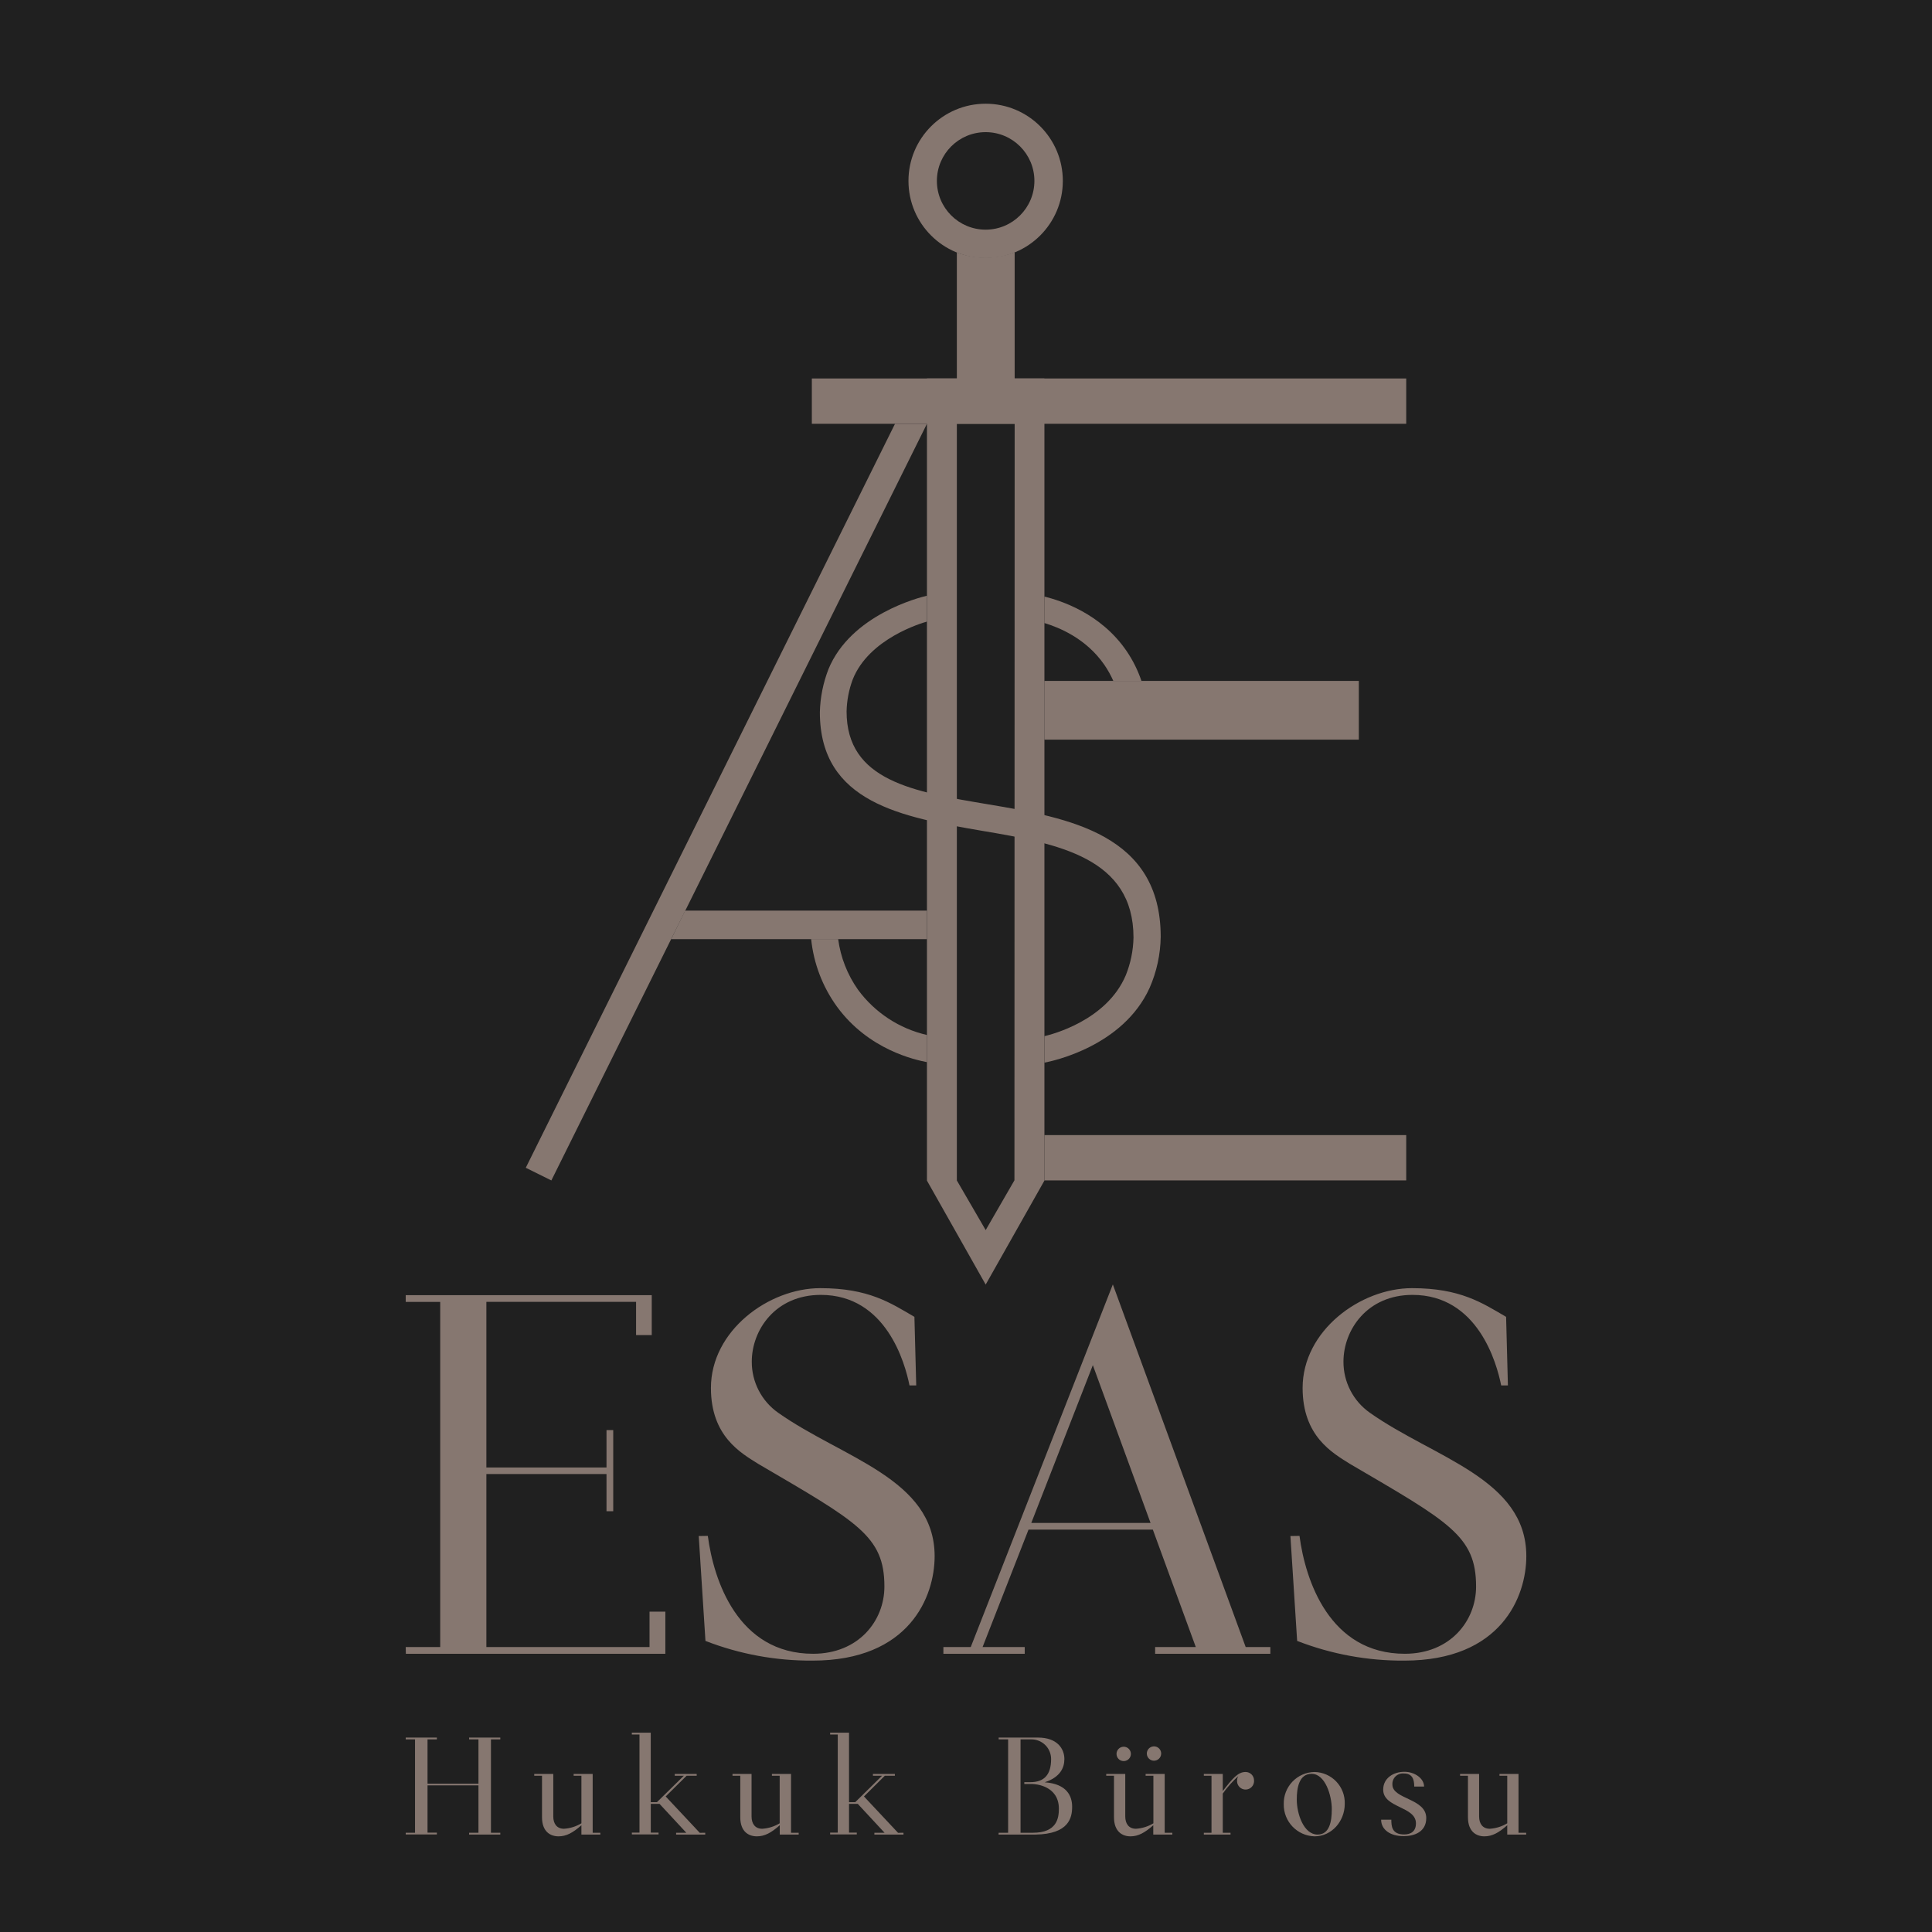
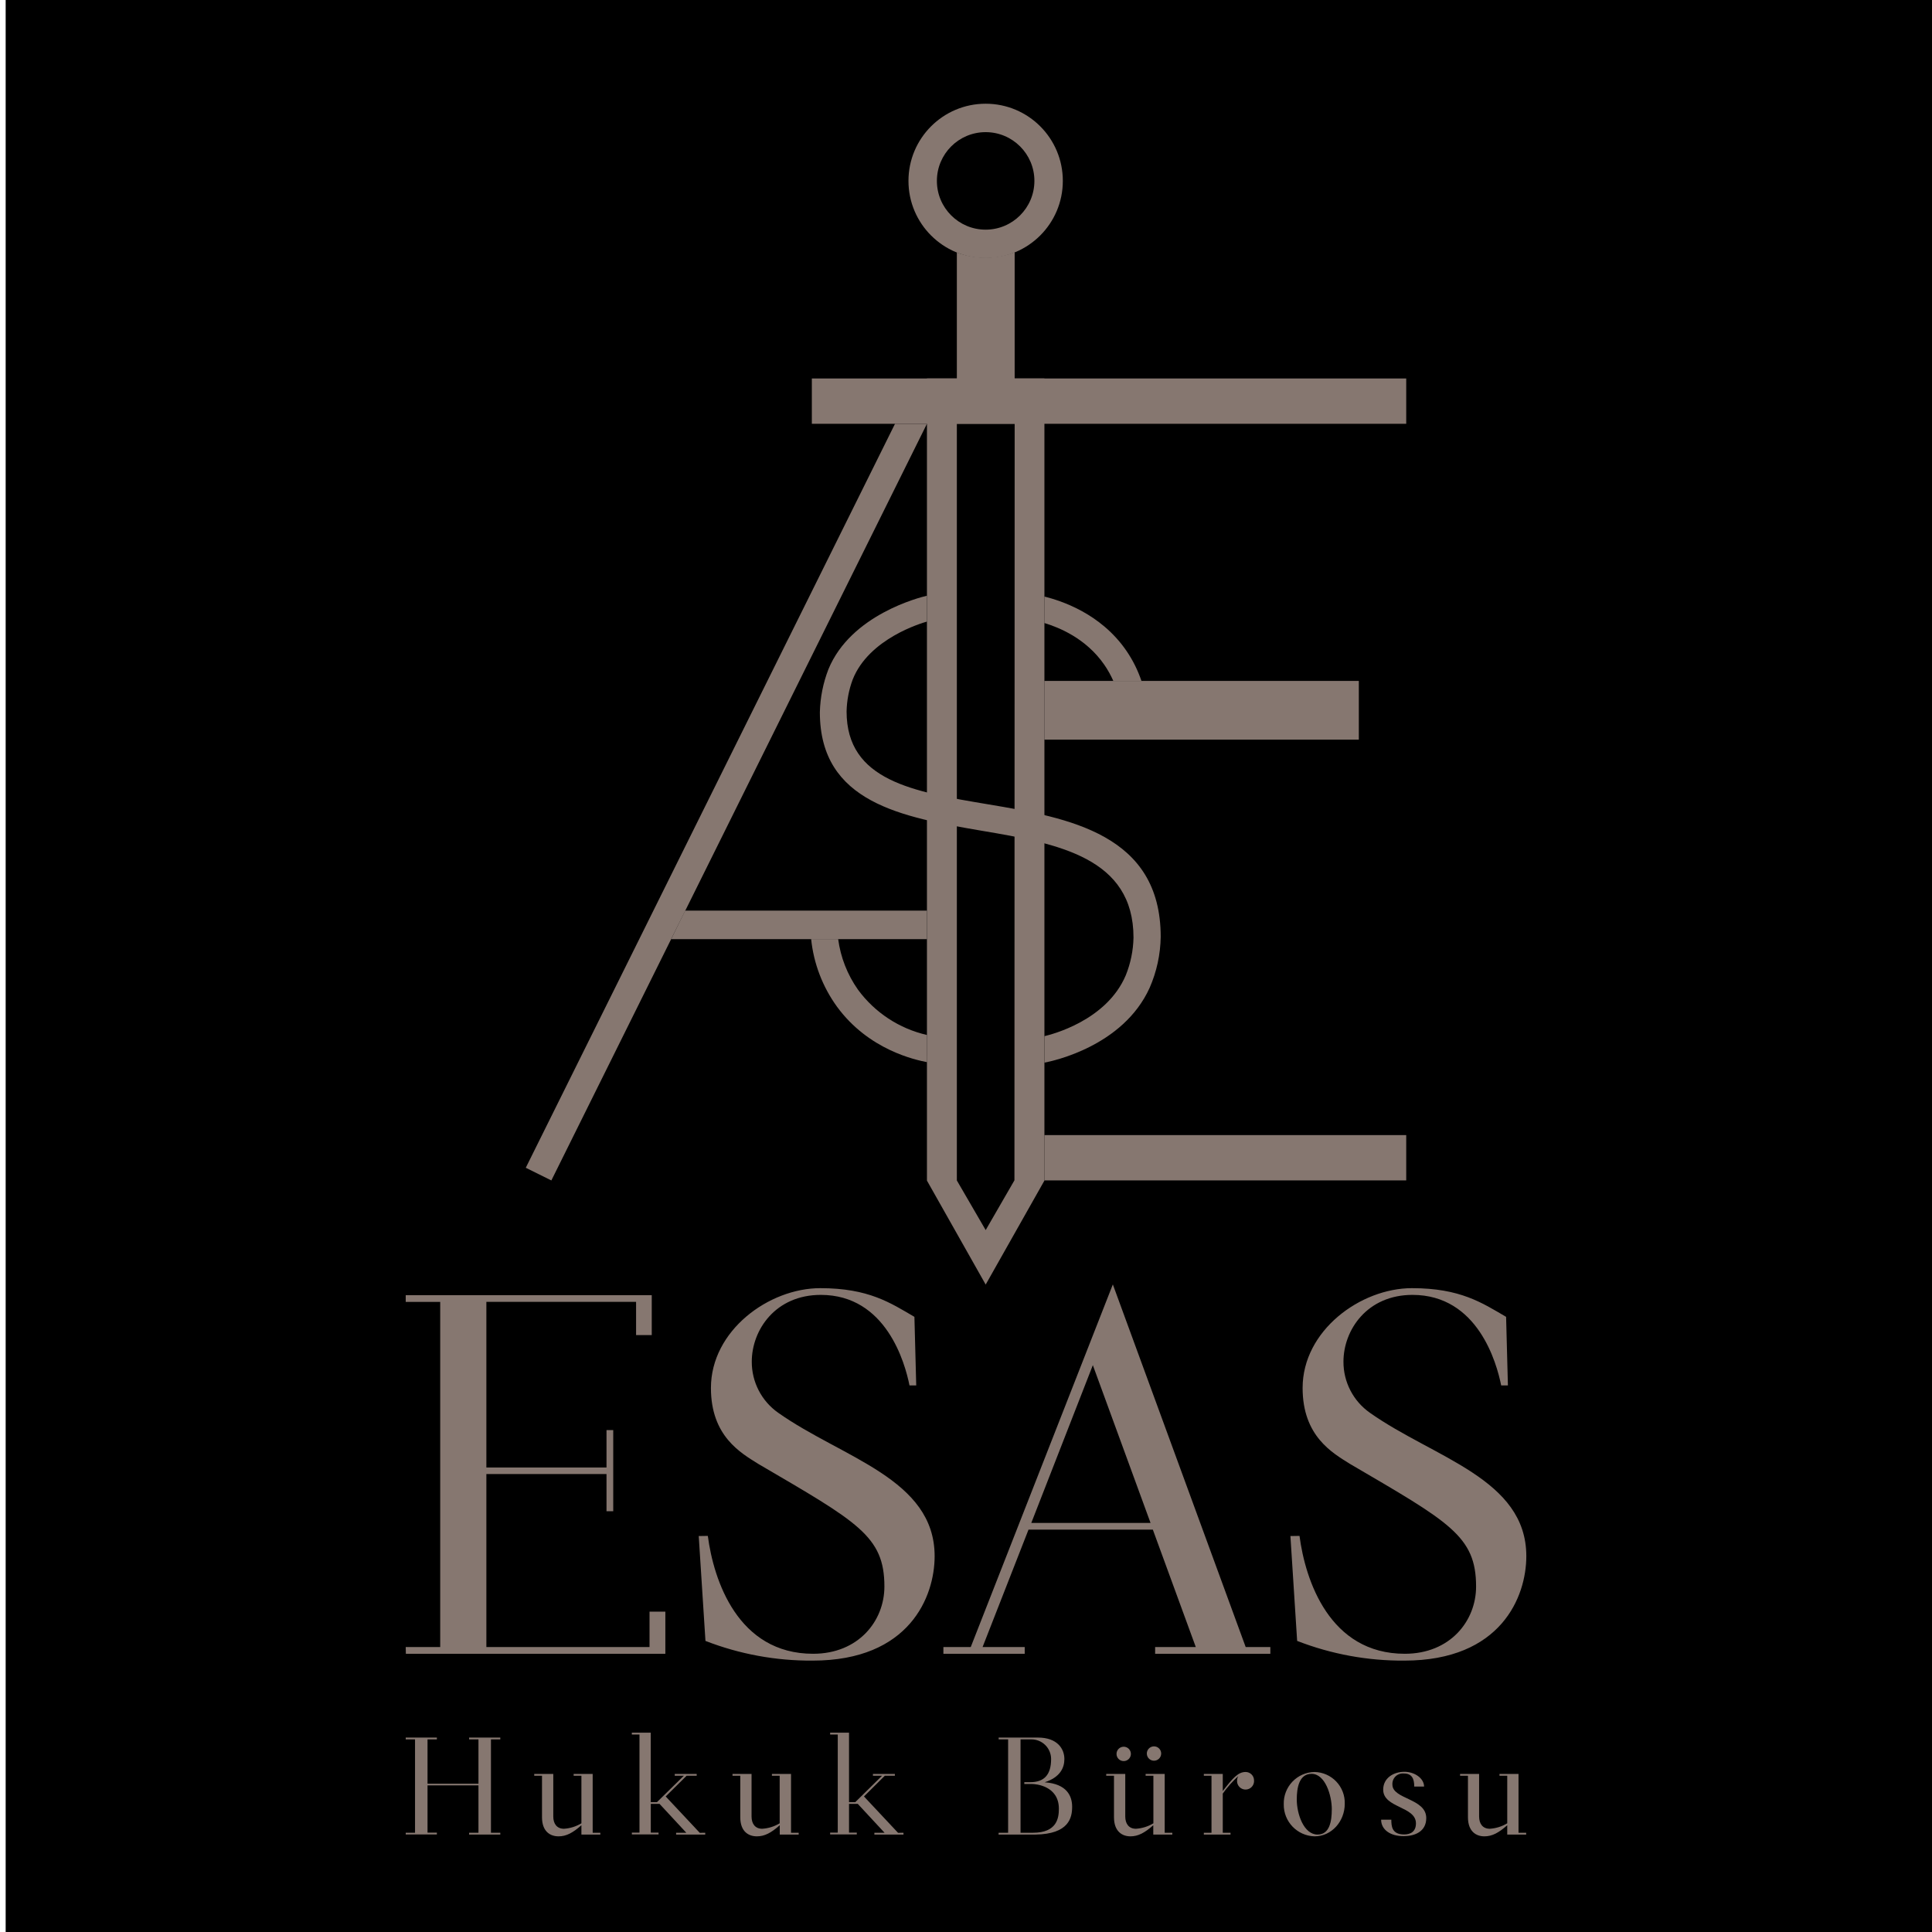
- <svg xmlns="http://www.w3.org/2000/svg" viewBox="0 0 522.67 522.67">
-   <defs>
-     <style>.cls-1{fill:#202020;}.cls-2{fill:#867770;}</style>
+ <svg xmlns="http://www.w3.org/2000/svg" viewBox="0 0 522.67 522.67" version="1.1" id="svg693">
+   <defs id="defs635">
+     <style id="style633">.cls-1{fill:#202020;}.cls-2{fill:#867770;}</style>
  </defs>
  <g id="Layer_2" data-name="Layer 2">
    <g id="Layer_1-2" data-name="Layer 1">
-       <rect class="cls-1" width="522.67" height="522.67" />
-       <path class="cls-2" d="M109.76,445.58h9.33V352.21h-9.33v-1.82h66.56v10.8h-4.24v-9h-40.5V397h32.5V386.89h1.82v21.95h-1.82V398.77h-32.5v46.81h44.14V436H180v11.4h-70.2Z" />
-       <path class="cls-2" d="M191.49,415.51c1.57,12,8.12,31.89,28.49,31.89,12.25,0,19.28-8.86,19.28-18.19,0-13.7-7.28-17.46-34.19-33.22-4.61-2.91-12.74-7.4-12.74-20.5,0-15.52,15.65-27,29.59-27,13.1,0,19,4,25.46,7.76l.49,18.56h-1.82c-1.21-6.07-6.31-24.5-24-24.5-12.24,0-18.67,9.46-18.67,18.07a16.8,16.8,0,0,0,7.15,13.82c17.34,12.25,42.32,17.83,42.32,38.8,0,10.92-6.79,28.25-33,28.25a78.54,78.54,0,0,1-29-5.33l-1.82-28.37Z" />
-       <path class="cls-2" d="M343.67,445.58v1.82H312.5v-1.82h11l-11.62-31.77H278.25l-12.43,31.77h11.4v1.82h-22v-1.82h7.4l38.44-98.1L337,445.58ZM311.26,412l-15.61-42.68L279,412Z" />
-       <path class="cls-2" d="M351.56,415.51c1.57,12,8.12,31.89,28.49,31.89,12.25,0,19.28-8.86,19.28-18.19,0-13.7-7.28-17.46-34.19-33.22-4.61-2.91-12.74-7.4-12.74-20.5,0-15.52,15.65-27,29.59-27,13.1,0,19,4,25.46,7.76l.49,18.56h-1.82c-1.21-6.07-6.31-24.5-24-24.5-12.24,0-18.67,9.46-18.67,18.07a16.8,16.8,0,0,0,7.15,13.82c17.34,12.25,42.32,17.83,42.32,38.8,0,10.92-6.79,28.25-33,28.25a78.49,78.49,0,0,1-29-5.33l-1.82-28.37Z" />
-       <path class="cls-2" d="M109.76,495.82h2.52V470.56h-2.52v-.49h8.43v.49h-2.53v12h13.78v-12h-2.53v-.49h8.44v.49h-2.53v25.26h2.53v.49h-8.44v-.49h2.53V483H115.66v12.79h2.53v.49h-8.43Z" />
-       <path class="cls-2" d="M146.63,491.62V480.4h-2.1v-.49h5.15v11.51c0,2,1,3.32,2.89,3.32a10.37,10.37,0,0,0,4.72-1.48V480.4h-2.1v-.49h5.15v15.91h2.07v.49h-5.12v-2.52c-2.33,2.06-4.1,3-6.17,3C148.89,496.8,146.63,495.52,146.63,491.62Z" />
-       <path class="cls-2" d="M190.79,495.82v.49h-7.88l0-.49h2.76L178.42,488h-2.36v7.78h2.1v.49h-7.22v-.49H173V469.25h-2.07v-.5h5.12v18.8h1.67L185,480.4h-2.46v-.49h5.94v.49h-2.73L180.09,486l9.22,9.84Z" />
-       <path class="cls-2" d="M200.27,491.62V480.4h-2.1v-.49h5.15v11.51c0,2,1,3.32,2.88,3.32a10.38,10.38,0,0,0,4.73-1.48V480.4h-2.1v-.49H214v15.91h2.07v.49h-5.12v-2.52c-2.33,2.06-4.1,3-6.17,3C202.53,496.8,200.27,495.52,200.27,491.62Z" />
-       <path class="cls-2" d="M244.42,495.82v.49h-7.87l0-.49h2.75L232.05,488h-2.36v7.78h2.1v.49h-7.21v-.49h2.06V469.25h-2.06v-.5h5.11v18.8h1.68l7.25-7.15h-2.46v-.49h5.93v.49h-2.72L233.73,486l9.22,9.84Z" />
-       <path class="cls-2" d="M270.17,495.82h2.56V470.56h-2.56l0-.49h10.63c5.28,0,7.15,3.08,7.15,5.8,0,2.37-1.12,4.92-5.32,6.3,6,.43,7.42,3.71,7.42,6.63s-.85,7.38-9.91,7.51h-10Zm9.29,0c6.49,0,7-4,7-6.5,0-6.2-6.27-6.69-7.25-6.69h-2.1v-.49h1.61c3.7,0,5.64-1.94,5.64-6.27a5.32,5.32,0,0,0-5.51-5.31h-2.76v25.26Z" />
-       <path class="cls-2" d="M301.37,491.62V480.4h-2.1v-.49h5.15v11.51c0,2,1,3.32,2.89,3.32a10.33,10.33,0,0,0,4.72-1.48V480.4h-2.1v-.49h5.16v15.91h2.06v.49H312v-2.52c-2.33,2.06-4.1,3-6.16,3C303.64,496.8,301.37,495.52,301.37,491.62Zm.69-17.09a1.94,1.94,0,1,1,1.94,1.9A1.92,1.92,0,0,1,302.06,474.53Zm8.2,0a1.94,1.94,0,1,1,3.87,0,1.94,1.94,0,0,1-3.87,0Z" />
-       <path class="cls-2" d="M339.26,481.68a2.3,2.3,0,1,1-4.59,0,2.32,2.32,0,0,1,.33-1.18,28,28,0,0,0-4.2,4.72v10.6h2.1v.49h-7.22v-.49h2.07V480.4h-2.07v-.49h5.12v4.62c2.66-3.41,4.1-5.15,6.17-5.15A2.28,2.28,0,0,1,339.26,481.68Z" />
-       <path class="cls-2" d="M347.3,488.08a8.47,8.47,0,0,1,8.33-8.7A8.34,8.34,0,0,1,363.8,488c0,4.73-3.54,8.79-8.17,8.79A8.55,8.55,0,0,1,347.3,488.08Zm13,1.44c0-3.84-1.8-9.64-5.48-9.64-3.38,0-4,3.8-4,6.95,0,3.87,1.87,9.48,5.64,9.48C359.73,496.31,360.29,492.64,360.29,489.52Z" />
-       <path class="cls-2" d="M373.64,492.28h2.76c0,1.7.1,4,3.47,4,1.68,0,3.19-.72,3.19-3,0-4.65-8.86-4.13-8.86-9.12,0-3.12,2.76-4.83,5.74-4.83,2.82,0,5.32,1.81,5.32,4H382.6c0-2.17-.66-3.54-2.79-3.54a2.83,2.83,0,0,0-3.12,3c0,4,9.16,3.69,9.16,9.06,0,3.8-3.35,4.88-6,4.88C376.17,496.8,373.64,495,373.64,492.28Z" />
-       <path class="cls-2" d="M397.13,491.62V480.4H395v-.49h5.15v11.51c0,2,1,3.32,2.89,3.32a10.37,10.37,0,0,0,4.72-1.48V480.4h-2.1v-.49h5.15v15.91h2.07v.49h-5.12v-2.52c-2.33,2.06-4.1,3-6.17,3C399.39,496.8,397.13,495.52,397.13,491.62Z" />
-       <path class="cls-2" d="M185.35,246.35h65.42v7.73H181.56Z" />
-       <path class="cls-2" d="M250.77,114.65,149.16,319.35l-6.92-3.43,99.89-201.27Z" />
-       <path class="cls-2" d="M282.54,168.55c3.8,1.15,11.21,4.06,16.21,11.29a26.93,26.93,0,0,1,2.44,4.37h7.61a33.39,33.39,0,0,0-4-8.05c-7.05-10.36-18.07-13.73-22.25-14.77C282.55,163.79,282.54,166.17,282.54,168.55Z" />
-       <path class="cls-2" d="M267.4,217.61c-20.34-3.4-38.37-6.41-38.37-25.14a26.31,26.31,0,0,1,1.64-8.6c4.36-11.13,18.7-15.32,20.1-15.71v-7c-1.92.45-20.6,5.11-26.66,19.91a34.52,34.52,0,0,0-2.31,11.62c0,24.5,22.31,28.38,43.93,32.08,20.57,3.46,40.92,7.28,40.92,28.89a28.88,28.88,0,0,1-2.09,10.19c-5.23,12.36-20.29,16.06-22,16.46q0,3.59,0,7.17c2.19-.42,21.26-4.39,28.45-20.23a35.71,35.71,0,0,0,3-13.82C314,225.71,289.25,221.26,267.4,217.61Z" />
-       <path class="cls-2" d="M250.78,280a32,32,0,0,1-18.67-12.26,30.77,30.77,0,0,1-5.36-13.7h-7.31a37.74,37.74,0,0,0,7,18.31c8.57,11.72,21.25,14.4,24.35,15C250.77,284.9,250.78,282.47,250.78,280Z" />
-       <path class="cls-2" d="M274.5,102.44H258.86V68.3a22,22,0,0,0,15.64-.06Z" />
-       <rect class="cls-2" x="219.63" y="102.39" width="160.8" height="12.26" />
-       <rect class="cls-2" x="282.55" y="307.08" width="97.88" height="12.26" />
-       <path class="cls-2" d="M282.54,200.1h85.07V184.21H282.54Z" />
-       <path class="cls-2" d="M250.77,102.39v217l15.89,28.13,15.89-28.13v-217Zm23.67,216.92-7.78,13.47-7.8-13.43V114.65H274.5Z" />
-       <path class="cls-2" d="M266.65,28.06a20.88,20.88,0,1,0,20.88,20.88A20.87,20.87,0,0,0,266.65,28.06Zm0,34.07a13.19,13.19,0,1,1,13.19-13.19A13.2,13.2,0,0,1,266.65,62.13Z" />
+       <rect class="cls-1" width="522.67" height="522.67" id="rect637" x="1.533" y="0" style="fill:#000000" />
+       <path class="cls-2" d="M109.76,445.58h9.33V352.21h-9.33v-1.82h66.56v10.8h-4.24v-9h-40.5V397h32.5V386.89h1.82v21.95h-1.82V398.77h-32.5v46.81h44.14V436H180v11.4h-70.2Z" id="path639" />
+       <path class="cls-2" d="M191.49,415.51c1.57,12,8.12,31.89,28.49,31.89,12.25,0,19.28-8.86,19.28-18.19,0-13.7-7.28-17.46-34.19-33.22-4.61-2.91-12.74-7.4-12.74-20.5,0-15.52,15.65-27,29.59-27,13.1,0,19,4,25.46,7.76l.49,18.56h-1.82c-1.21-6.07-6.31-24.5-24-24.5-12.24,0-18.67,9.46-18.67,18.07a16.8,16.8,0,0,0,7.15,13.82c17.34,12.25,42.32,17.83,42.32,38.8,0,10.92-6.79,28.25-33,28.25a78.54,78.54,0,0,1-29-5.33l-1.82-28.37Z" id="path641" />
+       <path class="cls-2" d="M343.67,445.58v1.82H312.5v-1.82h11l-11.62-31.77H278.25l-12.43,31.77h11.4v1.82h-22v-1.82h7.4l38.44-98.1L337,445.58ZM311.26,412l-15.61-42.68L279,412Z" id="path643" />
+       <path class="cls-2" d="M351.56,415.51c1.57,12,8.12,31.89,28.49,31.89,12.25,0,19.28-8.86,19.28-18.19,0-13.7-7.28-17.46-34.19-33.22-4.61-2.91-12.74-7.4-12.74-20.5,0-15.52,15.65-27,29.59-27,13.1,0,19,4,25.46,7.76l.49,18.56h-1.82c-1.21-6.07-6.31-24.5-24-24.5-12.24,0-18.67,9.46-18.67,18.07a16.8,16.8,0,0,0,7.15,13.82c17.34,12.25,42.32,17.83,42.32,38.8,0,10.92-6.79,28.25-33,28.25a78.49,78.49,0,0,1-29-5.33l-1.82-28.37Z" id="path645" />
+       <path class="cls-2" d="M109.76,495.82h2.52V470.56h-2.52v-.49h8.43v.49h-2.53v12h13.78v-12h-2.53v-.49h8.44v.49h-2.53v25.26h2.53v.49h-8.44v-.49h2.53V483H115.66v12.79h2.53v.49h-8.43Z" id="path647" />
+       <path class="cls-2" d="M146.63,491.62V480.4h-2.1v-.49h5.15v11.51c0,2,1,3.32,2.89,3.32a10.37,10.37,0,0,0,4.72-1.48V480.4h-2.1v-.49h5.15v15.91h2.07v.49h-5.12v-2.52c-2.33,2.06-4.1,3-6.17,3C148.89,496.8,146.63,495.52,146.63,491.62Z" id="path649" />
+       <path class="cls-2" d="M190.79,495.82v.49h-7.88l0-.49h2.76L178.42,488h-2.36v7.78h2.1v.49h-7.22v-.49H173V469.25h-2.07v-.5h5.12v18.8h1.67L185,480.4h-2.46v-.49h5.94v.49h-2.73L180.09,486l9.22,9.84Z" id="path651" />
+       <path class="cls-2" d="M200.27,491.62V480.4h-2.1v-.49h5.15v11.51c0,2,1,3.32,2.88,3.32a10.38,10.38,0,0,0,4.73-1.48V480.4h-2.1v-.49H214v15.91h2.07v.49h-5.12v-2.52c-2.33,2.06-4.1,3-6.17,3C202.53,496.8,200.27,495.52,200.27,491.62Z" id="path653" />
+       <path class="cls-2" d="M244.42,495.82v.49h-7.87l0-.49h2.75L232.05,488h-2.36v7.78h2.1v.49h-7.21v-.49h2.06V469.25h-2.06v-.5h5.11v18.8h1.68l7.25-7.15h-2.46v-.49h5.93v.49h-2.72L233.73,486l9.22,9.84Z" id="path655" />
+       <path class="cls-2" d="M270.17,495.82h2.56V470.56h-2.56l0-.49h10.63c5.28,0,7.15,3.08,7.15,5.8,0,2.37-1.12,4.92-5.32,6.3,6,.43,7.42,3.71,7.42,6.63s-.85,7.38-9.91,7.51h-10Zm9.29,0c6.49,0,7-4,7-6.5,0-6.2-6.27-6.69-7.25-6.69h-2.1v-.49h1.61c3.7,0,5.64-1.94,5.64-6.27a5.32,5.32,0,0,0-5.51-5.31h-2.76v25.26Z" id="path657" />
+       <path class="cls-2" d="M301.37,491.62V480.4h-2.1v-.49h5.15v11.51c0,2,1,3.32,2.89,3.32a10.33,10.33,0,0,0,4.72-1.48V480.4h-2.1v-.49h5.16v15.91h2.06v.49H312v-2.52c-2.33,2.06-4.1,3-6.16,3C303.64,496.8,301.37,495.52,301.37,491.62Zm.69-17.09a1.94,1.94,0,1,1,1.94,1.9A1.92,1.92,0,0,1,302.06,474.53Zm8.2,0a1.94,1.94,0,1,1,3.87,0,1.94,1.94,0,0,1-3.87,0Z" id="path659" />
+       <path class="cls-2" d="M339.26,481.68a2.3,2.3,0,1,1-4.59,0,2.32,2.32,0,0,1,.33-1.18,28,28,0,0,0-4.2,4.72v10.6h2.1v.49h-7.22v-.49h2.07V480.4h-2.07v-.49h5.12v4.62c2.66-3.41,4.1-5.15,6.17-5.15A2.28,2.28,0,0,1,339.26,481.68Z" id="path661" />
+       <path class="cls-2" d="M347.3,488.08a8.47,8.47,0,0,1,8.33-8.7A8.34,8.34,0,0,1,363.8,488c0,4.73-3.54,8.79-8.17,8.79A8.55,8.55,0,0,1,347.3,488.08Zm13,1.44c0-3.84-1.8-9.64-5.48-9.64-3.38,0-4,3.8-4,6.95,0,3.87,1.87,9.48,5.64,9.48C359.73,496.31,360.29,492.64,360.29,489.52Z" id="path663" />
+       <path class="cls-2" d="M373.64,492.28h2.76c0,1.7.1,4,3.47,4,1.68,0,3.19-.72,3.19-3,0-4.65-8.86-4.13-8.86-9.12,0-3.12,2.76-4.83,5.74-4.83,2.82,0,5.32,1.81,5.32,4H382.6c0-2.17-.66-3.54-2.79-3.54a2.83,2.83,0,0,0-3.12,3c0,4,9.16,3.69,9.16,9.06,0,3.8-3.35,4.88-6,4.88C376.17,496.8,373.64,495,373.64,492.28Z" id="path665" />
+       <path class="cls-2" d="M397.13,491.62V480.4H395v-.49h5.15v11.51c0,2,1,3.32,2.89,3.32a10.37,10.37,0,0,0,4.72-1.48V480.4h-2.1v-.49h5.15v15.91h2.07v.49h-5.12v-2.52c-2.33,2.06-4.1,3-6.17,3C399.39,496.8,397.13,495.52,397.13,491.62Z" id="path667" />
+       <path class="cls-2" d="M185.35,246.35h65.42v7.73H181.56Z" id="path669" />
+       <path class="cls-2" d="M250.77,114.65,149.16,319.35l-6.92-3.43,99.89-201.27Z" id="path671" />
+       <path class="cls-2" d="M282.54,168.55c3.8,1.15,11.21,4.06,16.21,11.29a26.93,26.93,0,0,1,2.44,4.37h7.61a33.39,33.39,0,0,0-4-8.05c-7.05-10.36-18.07-13.73-22.25-14.77C282.55,163.79,282.54,166.17,282.54,168.55Z" id="path673" />
+       <path class="cls-2" d="M267.4,217.61c-20.34-3.4-38.37-6.41-38.37-25.14a26.31,26.31,0,0,1,1.64-8.6c4.36-11.13,18.7-15.32,20.1-15.71v-7c-1.92.45-20.6,5.11-26.66,19.91a34.52,34.52,0,0,0-2.31,11.62c0,24.5,22.31,28.38,43.93,32.08,20.57,3.46,40.92,7.28,40.92,28.89a28.88,28.88,0,0,1-2.09,10.19c-5.23,12.36-20.29,16.06-22,16.46q0,3.59,0,7.17c2.19-.42,21.26-4.39,28.45-20.23a35.71,35.71,0,0,0,3-13.82C314,225.71,289.25,221.26,267.4,217.61Z" id="path675" />
+       <path class="cls-2" d="M250.78,280a32,32,0,0,1-18.67-12.26,30.77,30.77,0,0,1-5.36-13.7h-7.31a37.74,37.74,0,0,0,7,18.31c8.57,11.72,21.25,14.4,24.35,15C250.77,284.9,250.78,282.47,250.78,280Z" id="path677" />
+       <path class="cls-2" d="M274.5,102.44H258.86V68.3a22,22,0,0,0,15.64-.06Z" id="path679" />
+       <rect class="cls-2" x="219.63" y="102.39" width="160.8" height="12.26" id="rect681" />
+       <rect class="cls-2" x="282.55" y="307.08" width="97.88" height="12.26" id="rect683" />
+       <path class="cls-2" d="M282.54,200.1h85.07V184.21H282.54Z" id="path685" />
+       <path class="cls-2" d="M250.77,102.39v217l15.89,28.13,15.89-28.13v-217Zm23.67,216.92-7.78,13.47-7.8-13.43V114.65H274.5Z" id="path687" />
+       <path class="cls-2" d="M266.65,28.06a20.88,20.88,0,1,0,20.88,20.88A20.87,20.87,0,0,0,266.65,28.06Zm0,34.07a13.19,13.19,0,1,1,13.19-13.19A13.2,13.2,0,0,1,266.65,62.13Z" id="path689" />
    </g>
  </g>
</svg>
